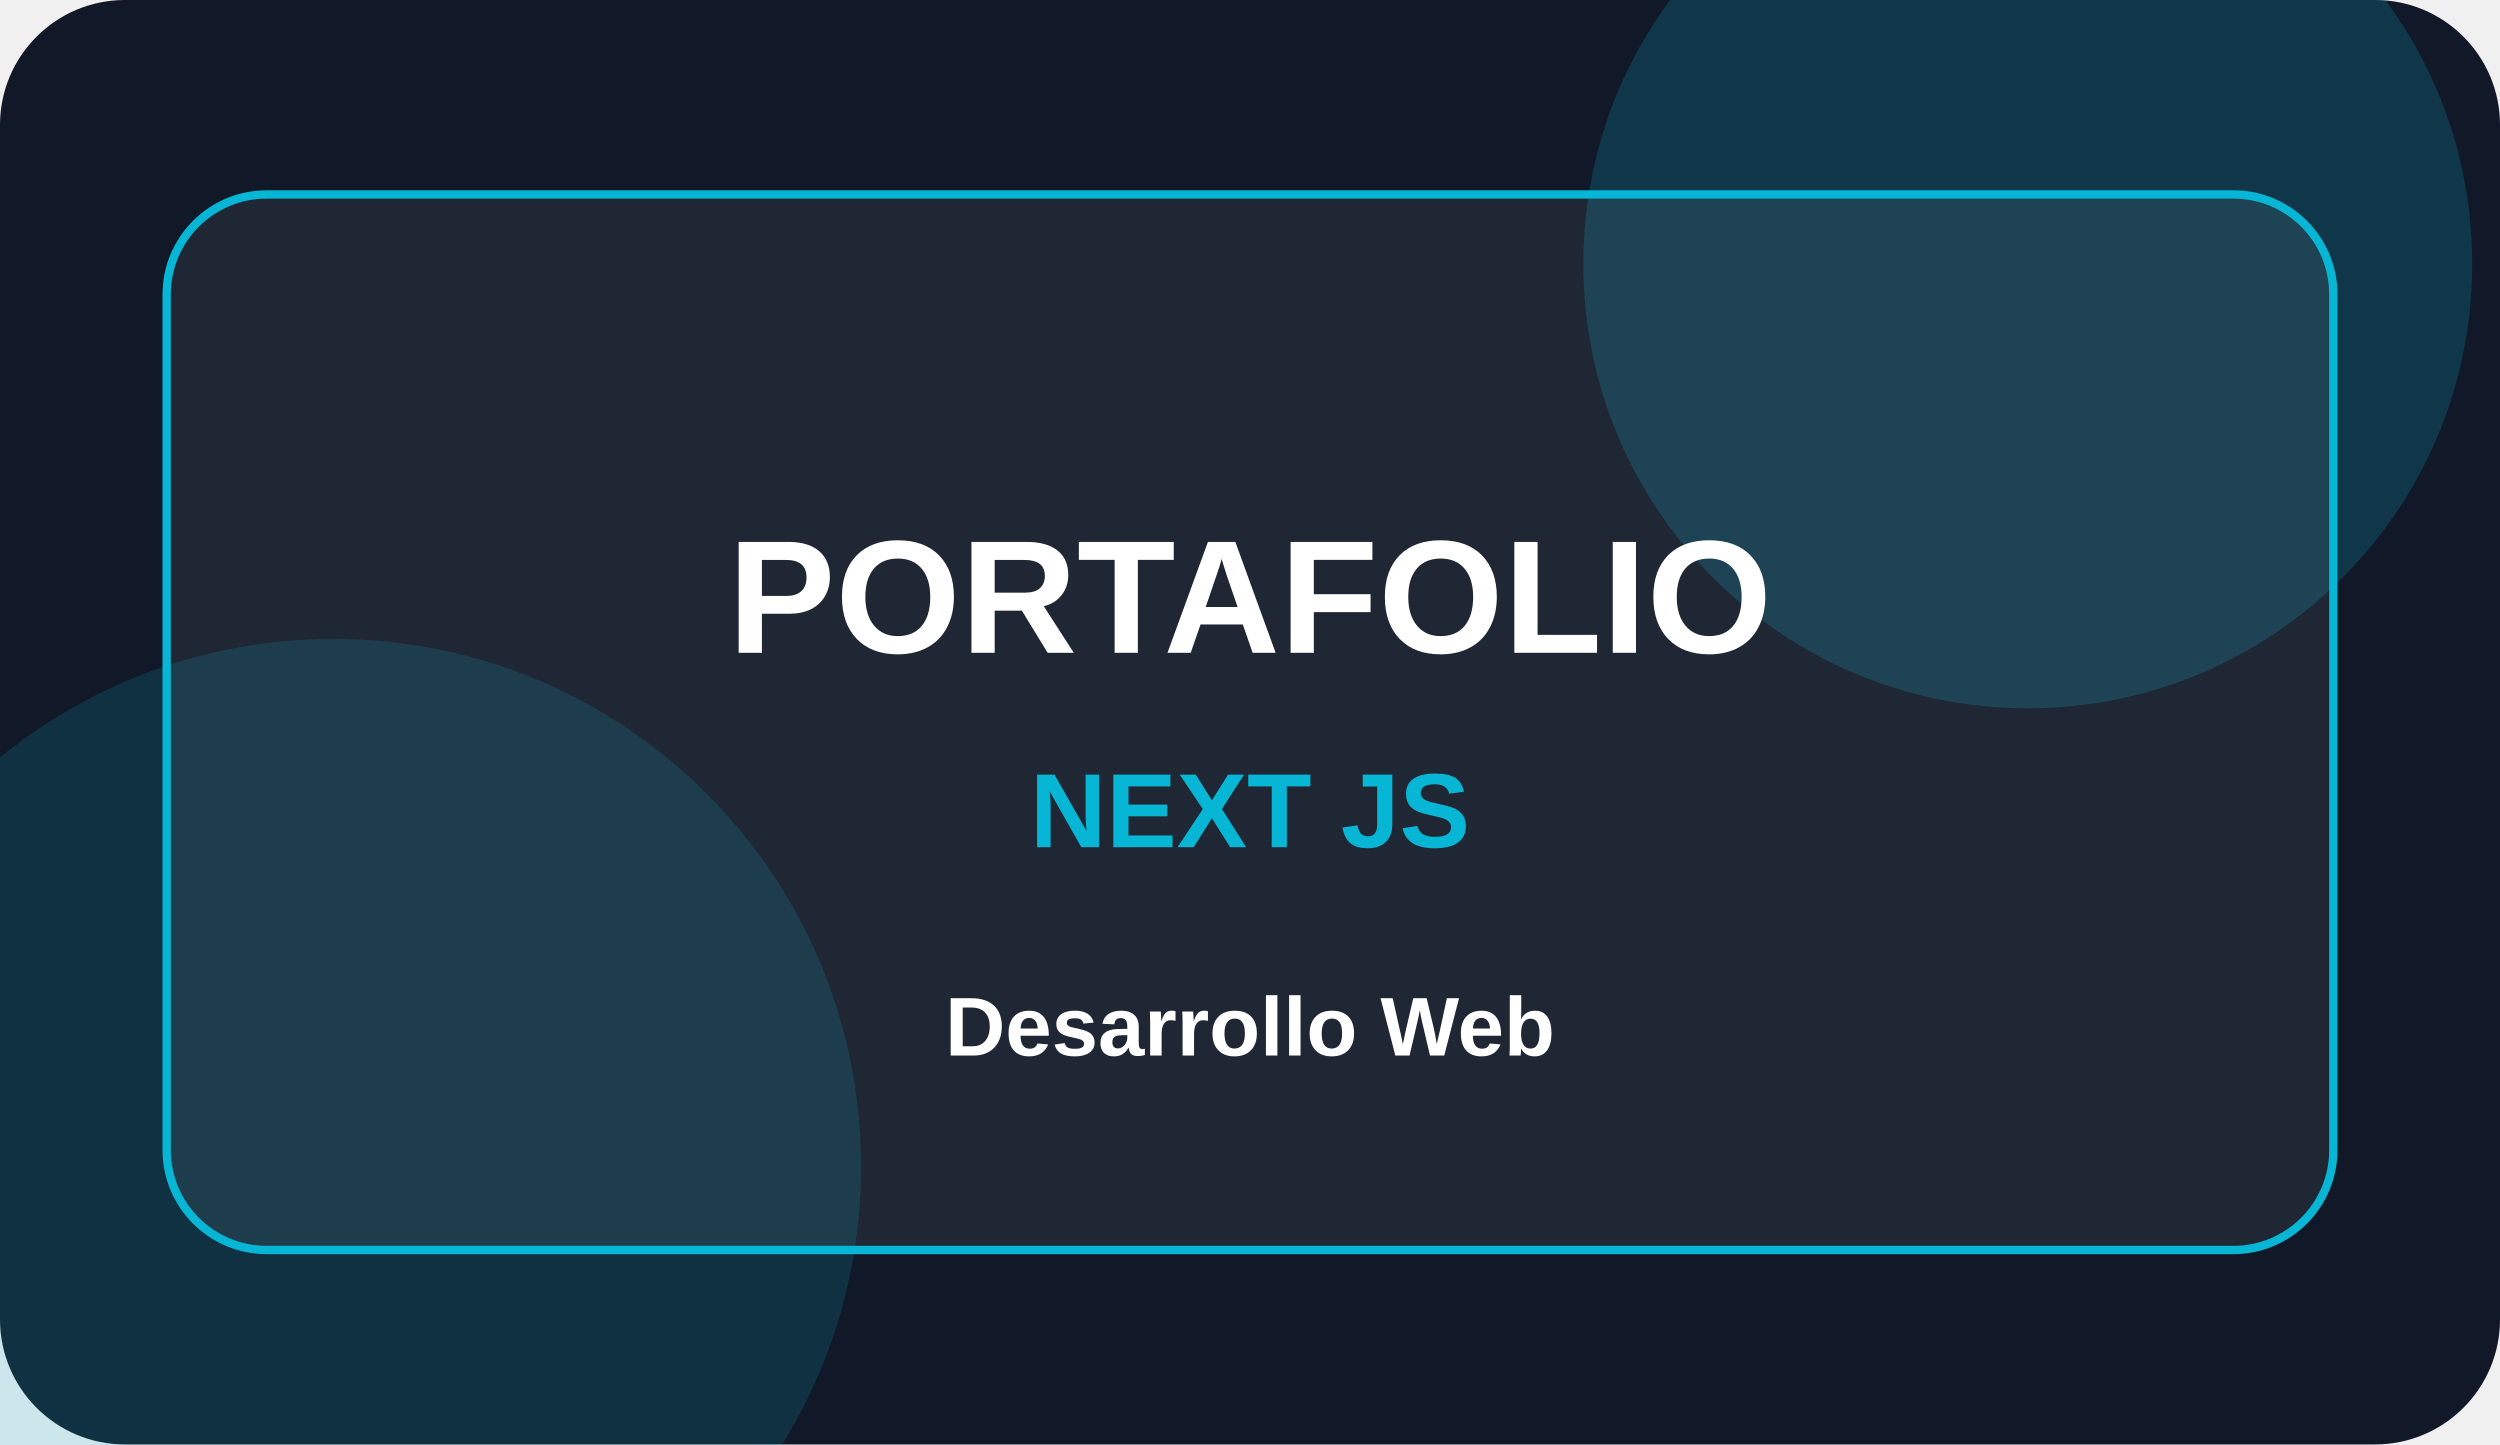
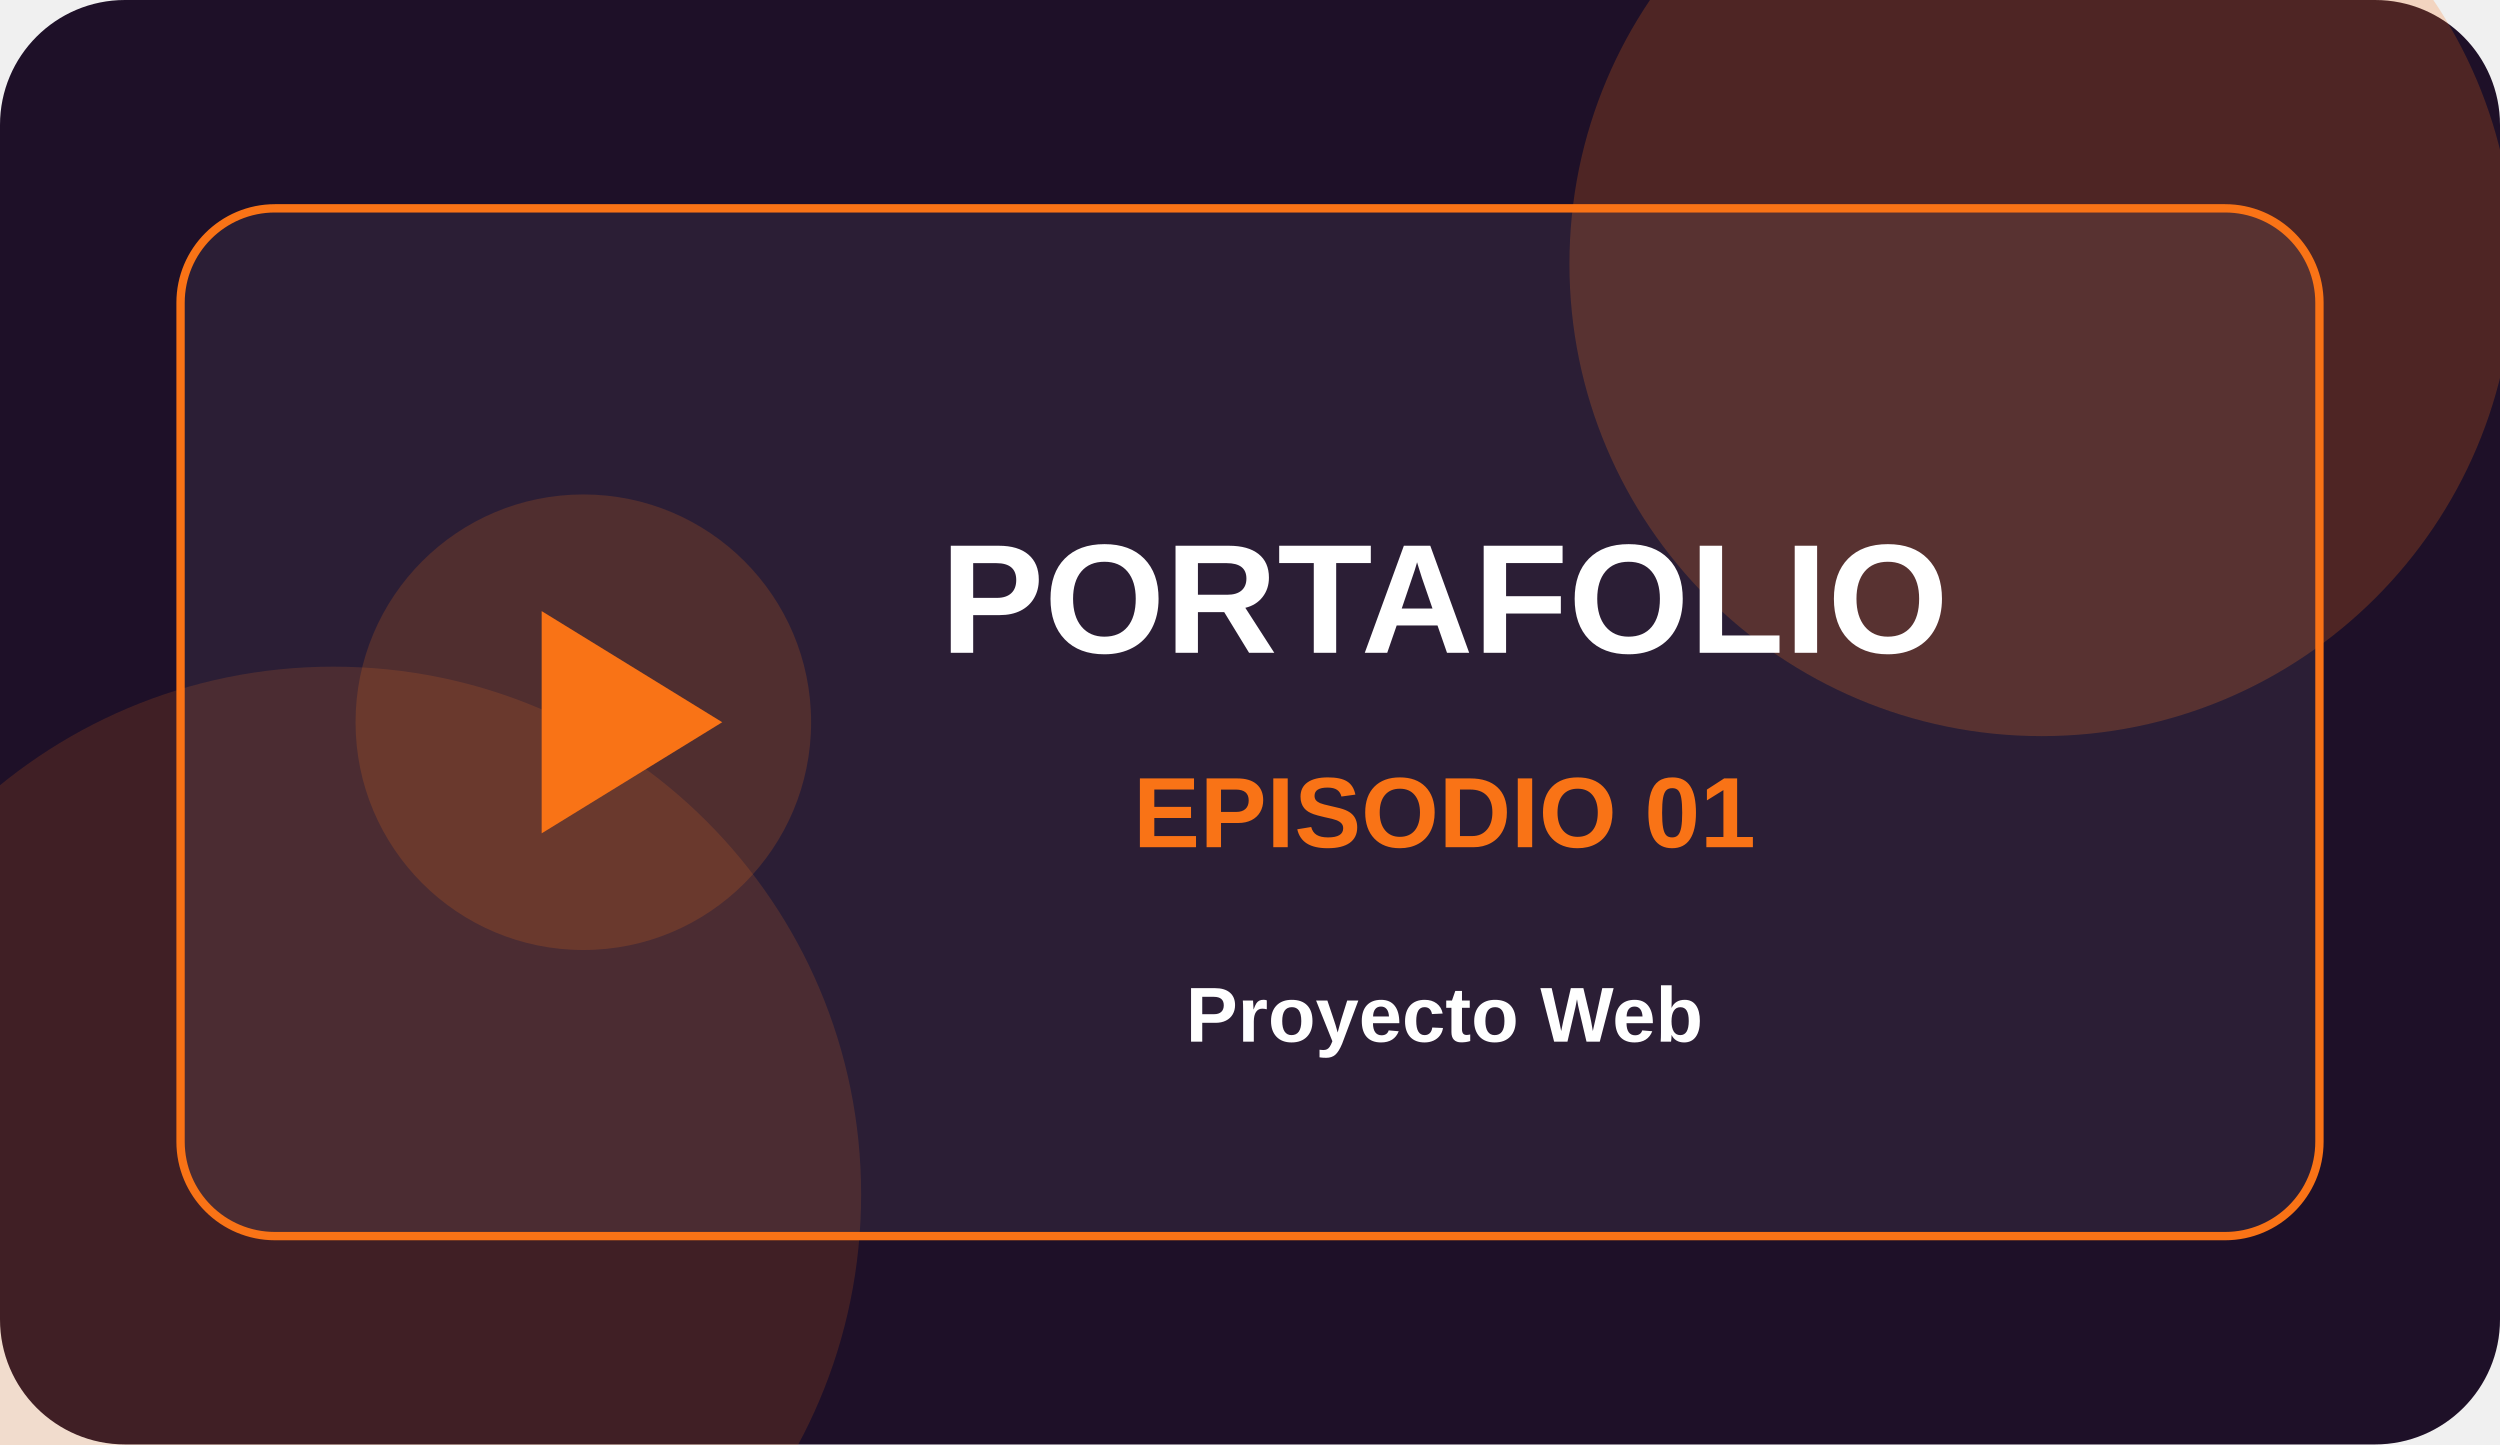
<svg xmlns="http://www.w3.org/2000/svg" width="900" height="520" viewBox="0 0 900 520" fill="none">
-   <rect width="900" height="520" rx="45" fill="#111827" />
-   <circle cx="730" cy="95" r="160" fill="#06B6D4" opacity="0.20" />
-   <circle cx="120" cy="420" r="190" fill="#06B6D4" opacity="0.16" />
-   <rect x="60" y="70" width="780" height="380" rx="36" fill="rgba(255,255,255,0.06)" stroke="#06B6D4" stroke-width="3" />
-   <text x="450" y="235" text-anchor="middle" font-size="58" font-family="Arial" font-weight="900" fill="white">PORTAFOLIO</text>
-   <text x="450" y="305" text-anchor="middle" font-size="38" font-family="Arial" font-weight="800" fill="#06B6D4">NEXT JS</text>
-   <text x="450" y="380" text-anchor="middle" font-size="30" font-family="Arial" font-weight="700" fill="white">Desarrollo Web</text>
+   <rect width="900" height="520" rx="45" fill="#1E1028" />
+   <circle cx="735" cy="95" r="170" fill="#F97316" opacity="0.22" />
+   <circle cx="120" cy="430" r="190" fill="#F97316" opacity="0.16" />
+   <rect x="65" y="75" width="770" height="370" rx="34" fill="rgba(255,255,255,0.06)" stroke="#F97316" stroke-width="3" />
+   <circle cx="210" cy="260" r="82" fill="#F97316" opacity="0.18" />
+   <polygon points="195,220 195,300 260,260" fill="#F97316" />
+   <text x="520" y="235" text-anchor="middle" font-size="56" font-family="Arial" font-weight="900" fill="white">PORTAFOLIO</text>
+   <text x="520" y="305" text-anchor="middle" font-size="36" font-family="Arial" font-weight="800" fill="#F97316">EPISODIO 01</text>
+   <text x="520" y="375" text-anchor="middle" font-size="28" font-family="Arial" font-weight="700" fill="white">Proyecto Web</text>
</svg>
